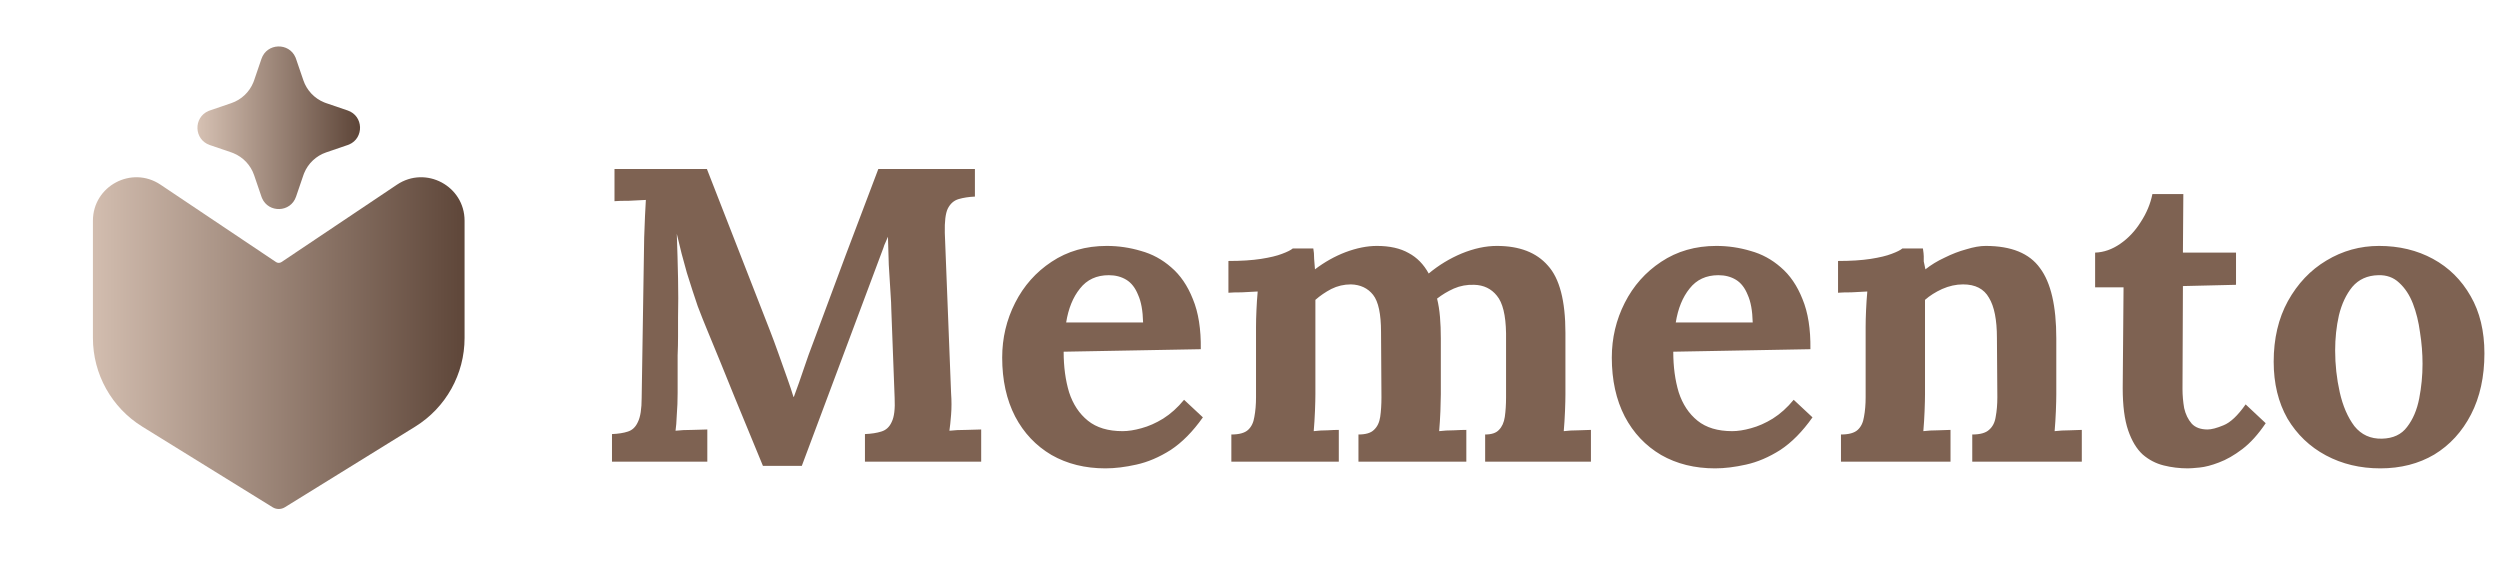
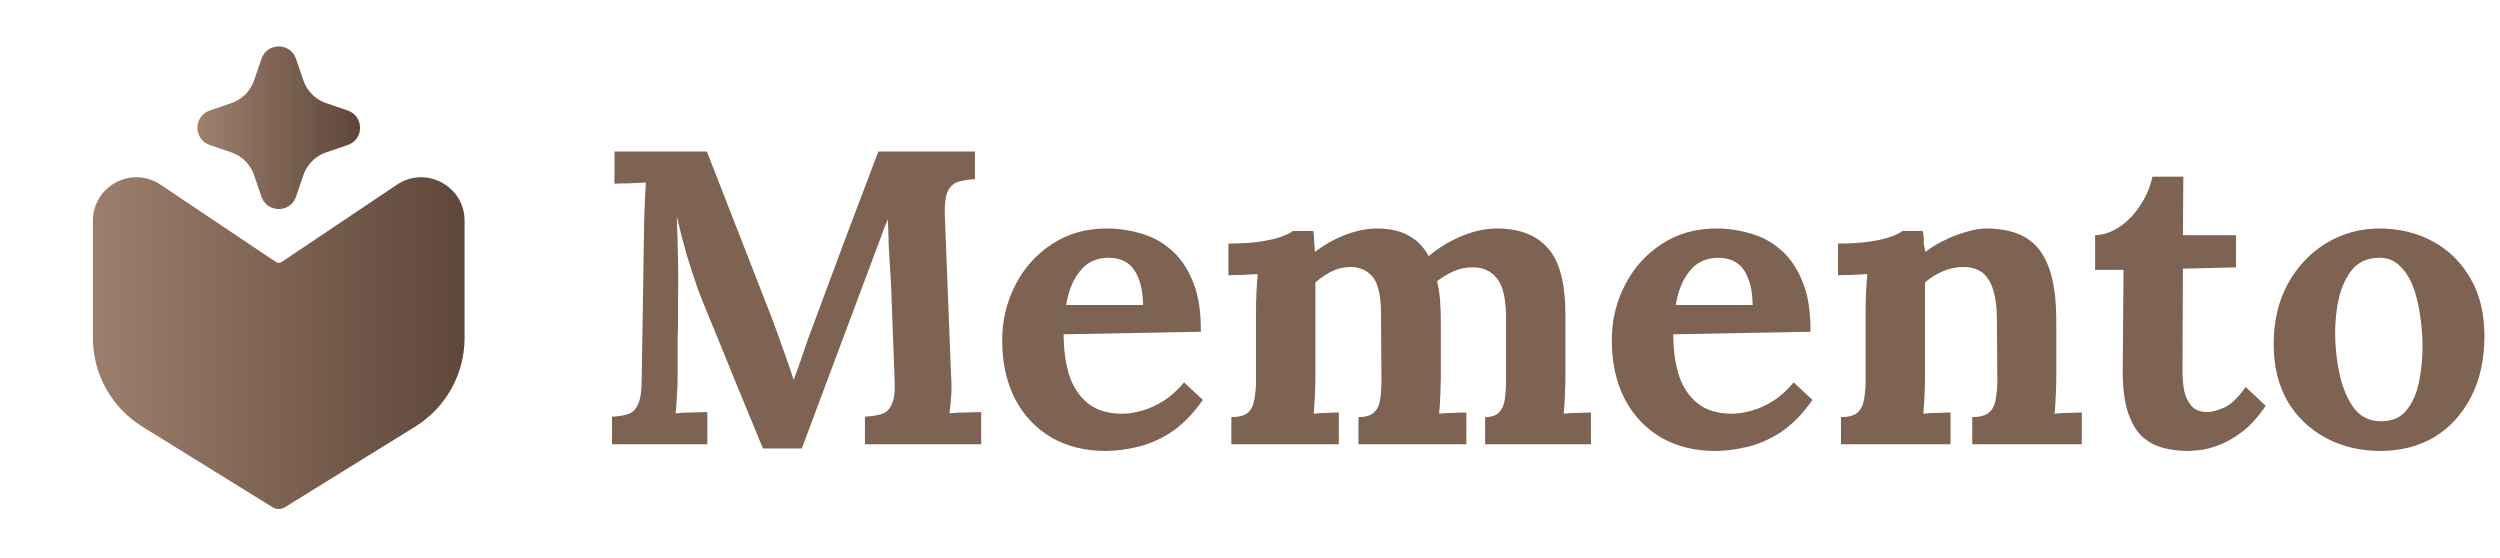
- <svg xmlns="http://www.w3.org/2000/svg" width="287" height="66" viewBox="0 0 287 66" fill="none">
-   <path d="M10.667 25.34C10.667 21.354 15.114 18.98 18.426 21.199L31.682 30.082C31.875 30.211 32.126 30.211 32.318 30.082L45.574 21.199C48.886 18.98 53.333 21.354 53.333 25.34V38.804C53.333 42.949 51.188 46.798 47.664 48.978L32.702 58.233C32.272 58.499 31.729 58.499 31.299 58.233L16.336 48.978C12.812 46.798 10.667 42.949 10.667 38.804V25.34Z" fill="url(#paint0_linear_573_2707)" />
-   <path d="M30.016 6.752C30.643 4.918 33.177 4.862 33.92 6.585L33.983 6.753L34.829 9.226C35.022 9.793 35.336 10.312 35.747 10.748C36.159 11.184 36.659 11.527 37.214 11.753L37.441 11.838L39.915 12.683C41.749 13.309 41.804 15.844 40.082 16.587L39.915 16.649L37.441 17.495C36.874 17.689 36.355 18.002 35.919 18.414C35.483 18.825 35.14 19.325 34.913 19.881L34.829 20.107L33.984 22.581C33.357 24.415 30.823 24.471 30.081 22.749L30.016 22.581L29.171 20.108C28.978 19.541 28.664 19.021 28.253 18.585C27.841 18.149 27.341 17.806 26.786 17.58L26.56 17.495L24.086 16.651C22.251 16.024 22.195 13.49 23.919 12.748L24.086 12.683L26.56 11.838C27.127 11.644 27.646 11.331 28.082 10.919C28.518 10.508 28.86 10.008 29.086 9.453L29.171 9.226L30.016 6.752Z" fill="url(#paint1_linear_573_2707)" />
-   <path d="M87.584 53.48C86.496 50.824 85.408 48.184 84.32 45.56C83.264 42.936 82.192 40.312 81.104 37.688C80.848 37.08 80.512 36.232 80.096 35.144C79.712 34.024 79.296 32.744 78.848 31.304C78.432 29.864 78.048 28.376 77.696 26.84C77.76 28.632 77.808 30.328 77.84 31.928C77.872 33.496 77.872 35 77.84 36.44C77.84 37.144 77.84 37.864 77.84 38.6C77.84 39.336 77.824 40.072 77.792 40.808C77.792 41.512 77.792 42.232 77.792 42.968C77.792 43.672 77.792 44.392 77.792 45.128C77.792 45.992 77.76 46.824 77.696 47.624C77.664 48.424 77.616 49.032 77.552 49.448C78.096 49.384 78.752 49.352 79.52 49.352C80.32 49.32 80.88 49.304 81.2 49.304V53H70.256V49.832C70.992 49.8 71.6 49.704 72.08 49.544C72.592 49.384 72.976 49.016 73.232 48.44C73.52 47.864 73.664 46.936 73.664 45.656L73.952 27.272C73.984 26.408 74.016 25.576 74.048 24.776C74.08 23.976 74.112 23.368 74.144 22.952C73.632 22.984 72.992 23.016 72.224 23.048C71.456 23.048 70.896 23.064 70.544 23.096V19.4H81.152L88.4 37.976C88.688 38.712 89.008 39.576 89.36 40.568C89.712 41.528 90.048 42.472 90.368 43.4C90.688 44.296 90.928 45.016 91.088 45.56H91.136C91.552 44.44 91.936 43.352 92.288 42.296C92.64 41.24 93.008 40.216 93.392 39.224C94.64 35.896 95.872 32.584 97.088 29.288C98.336 25.992 99.584 22.696 100.832 19.4H111.92V22.568C111.216 22.6 110.592 22.696 110.048 22.856C109.504 23.016 109.088 23.384 108.8 23.96C108.544 24.504 108.432 25.432 108.464 26.744L109.184 45.128C109.248 45.992 109.248 46.824 109.184 47.624C109.12 48.424 109.056 49.032 108.992 49.448C109.536 49.384 110.192 49.352 110.96 49.352C111.76 49.32 112.32 49.304 112.64 49.304V53H99.296V49.832C100.032 49.8 100.656 49.704 101.168 49.544C101.712 49.384 102.112 49.016 102.368 48.44C102.656 47.864 102.768 46.936 102.704 45.656L102.32 35.48C102.32 35.096 102.288 34.44 102.224 33.512C102.16 32.552 102.096 31.512 102.032 30.392C102 29.24 101.968 28.168 101.936 27.176C101.84 27.4 101.744 27.624 101.648 27.848C101.552 28.04 101.472 28.248 101.408 28.472L92.048 53.48H87.584ZM126.907 53.768C124.571 53.768 122.507 53.256 120.715 52.232C118.923 51.176 117.531 49.704 116.539 47.816C115.547 45.896 115.051 43.64 115.051 41.048C115.051 38.808 115.547 36.712 116.539 34.76C117.531 32.808 118.923 31.24 120.715 30.056C122.539 28.84 124.651 28.232 127.051 28.232C128.395 28.232 129.707 28.424 130.987 28.808C132.267 29.16 133.419 29.784 134.443 30.68C135.499 31.576 136.331 32.792 136.939 34.328C137.579 35.864 137.883 37.784 137.851 40.088L122.107 40.376C122.107 42.104 122.315 43.656 122.731 45.032C123.179 46.408 123.899 47.496 124.891 48.296C125.883 49.096 127.211 49.496 128.875 49.496C129.515 49.496 130.235 49.384 131.035 49.16C131.867 48.936 132.699 48.568 133.531 48.056C134.395 47.512 135.195 46.792 135.931 45.896L138.091 47.912C136.939 49.544 135.707 50.792 134.395 51.656C133.083 52.488 131.771 53.048 130.459 53.336C129.179 53.624 127.995 53.768 126.907 53.768ZM122.395 37.016H131.227C131.195 35.672 131.003 34.616 130.651 33.848C130.331 33.048 129.883 32.472 129.307 32.12C128.731 31.768 128.059 31.592 127.291 31.592C125.883 31.592 124.779 32.104 123.979 33.128C123.179 34.12 122.651 35.416 122.395 37.016ZM141.359 53V49.88C142.255 49.88 142.895 49.704 143.279 49.352C143.663 49 143.903 48.504 143.999 47.864C144.127 47.192 144.191 46.44 144.191 45.608V37.544C144.191 36.968 144.207 36.328 144.239 35.624C144.271 34.888 144.319 34.168 144.383 33.464C143.871 33.496 143.263 33.528 142.559 33.56C141.887 33.56 141.375 33.576 141.023 33.608V29.96C142.495 29.96 143.743 29.88 144.767 29.72C145.791 29.56 146.591 29.368 147.167 29.144C147.775 28.92 148.191 28.712 148.415 28.52H150.767C150.831 28.84 150.863 29.24 150.863 29.72C150.895 30.2 150.927 30.6 150.959 30.92C152.047 30.088 153.215 29.432 154.463 28.952C155.743 28.472 156.943 28.232 158.063 28.232C159.535 28.232 160.751 28.504 161.711 29.048C162.671 29.56 163.439 30.344 164.015 31.4C165.167 30.44 166.431 29.672 167.807 29.096C169.215 28.52 170.559 28.232 171.839 28.232C174.431 28.232 176.383 28.984 177.695 30.488C179.039 31.96 179.711 34.536 179.711 38.216V45.272C179.711 45.72 179.695 46.36 179.663 47.192C179.631 47.992 179.583 48.76 179.519 49.496C180.031 49.432 180.591 49.4 181.199 49.4C181.839 49.368 182.319 49.352 182.639 49.352V53H170.495V49.88C171.231 49.88 171.759 49.704 172.079 49.352C172.431 49 172.655 48.504 172.751 47.864C172.847 47.192 172.895 46.44 172.895 45.608V38.264C172.863 36.184 172.511 34.744 171.839 33.944C171.199 33.144 170.335 32.728 169.247 32.696C168.415 32.664 167.631 32.808 166.895 33.128C166.191 33.448 165.551 33.832 164.975 34.28C165.135 34.92 165.247 35.624 165.311 36.392C165.375 37.16 165.407 37.976 165.407 38.84C165.407 39.928 165.407 41 165.407 42.056C165.407 43.112 165.407 44.184 165.407 45.272C165.407 45.72 165.391 46.36 165.359 47.192C165.327 47.992 165.279 48.76 165.215 49.496C165.727 49.432 166.287 49.4 166.895 49.4C167.503 49.368 167.983 49.352 168.335 49.352V53H155.951V49.88C156.783 49.88 157.375 49.704 157.727 49.352C158.111 49 158.351 48.504 158.447 47.864C158.543 47.192 158.591 46.44 158.591 45.608L158.543 38.12C158.543 36.04 158.239 34.616 157.631 33.848C157.023 33.08 156.175 32.68 155.087 32.648C154.287 32.648 153.535 32.824 152.831 33.176C152.159 33.528 151.551 33.944 151.007 34.424C151.007 34.84 151.007 35.24 151.007 35.624C151.007 36.008 151.007 36.408 151.007 36.824V45.272C151.007 45.72 150.991 46.36 150.959 47.192C150.927 47.992 150.879 48.76 150.815 49.496C151.327 49.432 151.855 49.4 152.399 49.4C152.943 49.368 153.375 49.352 153.695 49.352V53H141.359ZM196.891 53.768C194.555 53.768 192.491 53.256 190.699 52.232C188.907 51.176 187.515 49.704 186.523 47.816C185.531 45.896 185.035 43.64 185.035 41.048C185.035 38.808 185.531 36.712 186.523 34.76C187.515 32.808 188.907 31.24 190.699 30.056C192.523 28.84 194.635 28.232 197.035 28.232C198.379 28.232 199.691 28.424 200.971 28.808C202.251 29.16 203.403 29.784 204.427 30.68C205.483 31.576 206.315 32.792 206.923 34.328C207.563 35.864 207.867 37.784 207.835 40.088L192.091 40.376C192.091 42.104 192.299 43.656 192.715 45.032C193.163 46.408 193.883 47.496 194.875 48.296C195.867 49.096 197.195 49.496 198.859 49.496C199.499 49.496 200.219 49.384 201.019 49.16C201.851 48.936 202.683 48.568 203.515 48.056C204.379 47.512 205.179 46.792 205.915 45.896L208.075 47.912C206.923 49.544 205.691 50.792 204.379 51.656C203.067 52.488 201.755 53.048 200.443 53.336C199.163 53.624 197.979 53.768 196.891 53.768ZM192.379 37.016H201.211C201.179 35.672 200.987 34.616 200.635 33.848C200.315 33.048 199.867 32.472 199.291 32.12C198.715 31.768 198.043 31.592 197.275 31.592C195.867 31.592 194.763 32.104 193.963 33.128C193.163 34.12 192.635 35.416 192.379 37.016ZM211.343 53V49.88C212.239 49.88 212.879 49.704 213.263 49.352C213.647 49 213.887 48.504 213.983 47.864C214.111 47.192 214.175 46.44 214.175 45.608V37.544C214.175 36.968 214.191 36.328 214.223 35.624C214.255 34.888 214.303 34.168 214.367 33.464C213.855 33.496 213.247 33.528 212.543 33.56C211.871 33.56 211.359 33.576 211.007 33.608V29.96C212.479 29.96 213.727 29.88 214.751 29.72C215.775 29.56 216.575 29.368 217.151 29.144C217.759 28.92 218.175 28.712 218.399 28.52H220.751C220.815 28.936 220.847 29.24 220.847 29.432C220.847 29.624 220.847 29.816 220.847 30.008C220.879 30.168 220.943 30.472 221.039 30.92C221.679 30.408 222.415 29.96 223.247 29.576C224.079 29.16 224.911 28.84 225.743 28.616C226.575 28.36 227.311 28.232 227.951 28.232C230.895 28.232 232.975 29.08 234.191 30.776C235.439 32.44 236.063 35.128 236.063 38.84V45.272C236.063 45.72 236.047 46.36 236.015 47.192C235.983 47.992 235.935 48.76 235.871 49.496C236.415 49.432 236.991 49.4 237.599 49.4C238.207 49.368 238.671 49.352 238.991 49.352V53H226.415V49.88C227.311 49.88 227.951 49.704 228.335 49.352C228.751 49 229.007 48.504 229.103 47.864C229.231 47.192 229.295 46.44 229.295 45.608L229.247 38.792C229.247 36.712 228.943 35.176 228.335 34.184C227.759 33.16 226.767 32.648 225.359 32.648C224.559 32.648 223.759 32.824 222.959 33.176C222.191 33.528 221.535 33.944 220.991 34.424C220.991 34.872 220.991 35.336 220.991 35.816C220.991 36.264 220.991 36.712 220.991 37.16V45.272C220.991 45.72 220.975 46.36 220.943 47.192C220.911 47.992 220.863 48.76 220.799 49.496C221.311 49.432 221.871 49.4 222.479 49.4C223.119 49.368 223.599 49.352 223.919 49.352V53H211.343ZM251.175 53.768C250.215 53.768 249.287 53.656 248.391 53.432C247.495 53.208 246.695 52.792 245.991 52.184C245.287 51.544 244.727 50.616 244.311 49.4C243.895 48.184 243.687 46.568 243.687 44.552L243.783 32.984H240.519V29C241.511 28.968 242.471 28.632 243.399 27.992C244.327 27.352 245.111 26.52 245.751 25.496C246.423 24.472 246.871 23.4 247.095 22.28H250.647L250.599 29H256.695V32.696L250.599 32.84L250.551 44.648C250.551 45.384 250.615 46.12 250.743 46.856C250.903 47.56 251.191 48.152 251.607 48.632C252.023 49.08 252.631 49.304 253.431 49.304C253.879 49.304 254.487 49.144 255.255 48.824C256.055 48.504 256.903 47.704 257.799 46.424L260.103 48.584C259.239 49.864 258.343 50.856 257.415 51.56C256.487 52.264 255.591 52.776 254.727 53.096C253.895 53.416 253.159 53.608 252.519 53.672C251.879 53.736 251.431 53.768 251.175 53.768ZM273.259 53.768C270.955 53.768 268.875 53.272 267.019 52.28C265.163 51.288 263.691 49.88 262.603 48.056C261.547 46.2 261.019 44.024 261.019 41.528C261.019 38.872 261.563 36.552 262.651 34.568C263.771 32.552 265.243 31 267.067 29.912C268.923 28.792 270.939 28.232 273.115 28.232C275.419 28.232 277.483 28.728 279.307 29.72C281.131 30.712 282.571 32.136 283.627 33.992C284.683 35.816 285.211 38.008 285.211 40.568C285.211 43.256 284.699 45.592 283.675 47.576C282.651 49.56 281.243 51.096 279.451 52.184C277.659 53.24 275.595 53.768 273.259 53.768ZM273.451 50.36C274.731 50.328 275.691 49.88 276.331 49.016C277.003 48.152 277.467 47.064 277.723 45.752C277.979 44.44 278.107 43.112 278.107 41.768C278.107 40.584 278.011 39.384 277.819 38.168C277.659 36.952 277.387 35.848 277.003 34.856C276.619 33.864 276.091 33.064 275.419 32.456C274.779 31.848 273.979 31.56 273.019 31.592C271.771 31.624 270.779 32.072 270.043 32.936C269.339 33.8 268.827 34.888 268.507 36.2C268.219 37.48 268.075 38.824 268.075 40.232C268.075 41.864 268.251 43.464 268.603 45.032C268.955 46.6 269.515 47.896 270.283 48.92C271.083 49.912 272.139 50.392 273.451 50.36Z" fill="#7E6252" />
+ <svg xmlns="http://www.w3.org/2000/svg" width="287" height="64" viewBox="0 0 287 64" fill="none">
+   <path d="M10.666 25.34C10.666 21.354 15.114 18.98 18.426 21.199L31.682 30.082C31.874 30.211 32.125 30.211 32.318 30.082L45.574 21.199C48.886 18.98 53.333 21.354 53.333 25.34V38.804C53.333 42.949 51.188 46.798 47.663 48.978L32.701 58.233C32.271 58.499 31.728 58.499 31.298 58.233L16.336 48.978C12.812 46.798 10.666 42.949 10.666 38.804V25.34Z" fill="url(#paint0_linear_650_4218)" />
+   <path d="M30.016 6.752C30.642 4.918 33.177 4.862 33.92 6.585L33.983 6.753L34.828 9.226C35.022 9.794 35.335 10.313 35.747 10.749C36.158 11.184 36.659 11.527 37.214 11.753L37.441 11.838L39.914 12.683C41.749 13.31 41.804 15.844 40.082 16.587L39.914 16.65L37.441 17.495C36.874 17.689 36.354 18.002 35.918 18.414C35.482 18.825 35.139 19.326 34.913 19.881L34.828 20.107L33.984 22.581C33.357 24.416 30.823 24.471 30.081 22.749L30.016 22.581L29.171 20.108C28.977 19.541 28.664 19.021 28.253 18.585C27.841 18.149 27.341 17.807 26.786 17.58L26.559 17.495L24.086 16.651C22.251 16.024 22.195 13.49 23.918 12.748L24.086 12.683L26.559 11.838C27.127 11.644 27.646 11.331 28.081 10.92C28.517 10.508 28.86 10.008 29.086 9.453L29.171 9.226L30.016 6.752Z" fill="url(#paint1_linear_650_4218)" />
+   <path d="M87.584 51.48C86.496 48.824 85.408 46.184 84.32 43.56C83.264 40.936 82.192 38.312 81.104 35.688C80.848 35.08 80.512 34.232 80.096 33.144C79.712 32.024 79.296 30.744 78.848 29.304C78.432 27.864 78.048 26.376 77.696 24.84C77.76 26.632 77.808 28.328 77.84 29.928C77.872 31.496 77.872 33 77.84 34.44C77.84 35.144 77.84 35.864 77.84 36.6C77.84 37.336 77.824 38.072 77.792 38.808C77.792 39.512 77.792 40.232 77.792 40.968C77.792 41.672 77.792 42.392 77.792 43.128C77.792 43.992 77.76 44.824 77.696 45.624C77.664 46.424 77.616 47.032 77.552 47.448C78.096 47.384 78.752 47.352 79.52 47.352C80.32 47.32 80.88 47.304 81.2 47.304V51H70.256V47.832C70.992 47.8 71.6 47.704 72.08 47.544C72.592 47.384 72.976 47.016 73.232 46.44C73.52 45.864 73.664 44.936 73.664 43.656L73.952 25.272C73.984 24.408 74.016 23.576 74.048 22.776C74.08 21.976 74.112 21.368 74.144 20.952C73.632 20.984 72.992 21.016 72.224 21.048C71.456 21.048 70.896 21.064 70.544 21.096V17.4H81.152L88.4 35.976C88.688 36.712 89.008 37.576 89.36 38.568C89.712 39.528 90.048 40.472 90.368 41.4C90.688 42.296 90.928 43.016 91.088 43.56H91.136C91.552 42.44 91.936 41.352 92.288 40.296C92.64 39.24 93.008 38.216 93.392 37.224C94.64 33.896 95.872 30.584 97.088 27.288C98.336 23.992 99.584 20.696 100.832 17.4H111.92V20.568C111.216 20.6 110.592 20.696 110.048 20.856C109.504 21.016 109.088 21.384 108.8 21.96C108.544 22.504 108.432 23.432 108.464 24.744L109.184 43.128C109.248 43.992 109.248 44.824 109.184 45.624C109.12 46.424 109.056 47.032 108.992 47.448C109.536 47.384 110.192 47.352 110.96 47.352C111.76 47.32 112.32 47.304 112.64 47.304V51H99.296V47.832C100.032 47.8 100.656 47.704 101.168 47.544C101.712 47.384 102.112 47.016 102.368 46.44C102.656 45.864 102.768 44.936 102.704 43.656L102.32 33.48C102.32 33.096 102.288 32.44 102.224 31.512C102.16 30.552 102.096 29.512 102.032 28.392C102 27.24 101.968 26.168 101.936 25.176C101.84 25.4 101.744 25.624 101.648 25.848C101.552 26.04 101.472 26.248 101.408 26.472L92.048 51.48H87.584ZM126.907 51.768C124.571 51.768 122.507 51.256 120.715 50.232C118.923 49.176 117.531 47.704 116.539 45.816C115.547 43.896 115.051 41.64 115.051 39.048C115.051 36.808 115.547 34.712 116.539 32.76C117.531 30.808 118.923 29.24 120.715 28.056C122.539 26.84 124.651 26.232 127.051 26.232C128.395 26.232 129.707 26.424 130.987 26.808C132.267 27.16 133.419 27.784 134.443 28.68C135.499 29.576 136.331 30.792 136.939 32.328C137.579 33.864 137.883 35.784 137.851 38.088L122.107 38.376C122.107 40.104 122.315 41.656 122.731 43.032C123.179 44.408 123.899 45.496 124.891 46.296C125.883 47.096 127.211 47.496 128.875 47.496C129.515 47.496 130.235 47.384 131.035 47.16C131.867 46.936 132.699 46.568 133.531 46.056C134.395 45.512 135.195 44.792 135.931 43.896L138.091 45.912C136.939 47.544 135.707 48.792 134.395 49.656C133.083 50.488 131.771 51.048 130.459 51.336C129.179 51.624 127.995 51.768 126.907 51.768ZM122.395 35.016H131.227C131.195 33.672 131.003 32.616 130.651 31.848C130.331 31.048 129.883 30.472 129.307 30.12C128.731 29.768 128.059 29.592 127.291 29.592C125.883 29.592 124.779 30.104 123.979 31.128C123.179 32.12 122.651 33.416 122.395 35.016ZM141.359 51V47.88C142.255 47.88 142.895 47.704 143.279 47.352C143.663 47 143.903 46.504 143.999 45.864C144.127 45.192 144.191 44.44 144.191 43.608V35.544C144.191 34.968 144.207 34.328 144.239 33.624C144.271 32.888 144.319 32.168 144.383 31.464C143.871 31.496 143.263 31.528 142.559 31.56C141.887 31.56 141.375 31.576 141.023 31.608V27.96C142.495 27.96 143.743 27.88 144.767 27.72C145.791 27.56 146.591 27.368 147.167 27.144C147.775 26.92 148.191 26.712 148.415 26.52H150.767C150.831 26.84 150.863 27.24 150.863 27.72C150.895 28.2 150.927 28.6 150.959 28.92C152.047 28.088 153.215 27.432 154.463 26.952C155.743 26.472 156.943 26.232 158.063 26.232C159.535 26.232 160.751 26.504 161.711 27.048C162.671 27.56 163.439 28.344 164.015 29.4C165.167 28.44 166.431 27.672 167.807 27.096C169.215 26.52 170.559 26.232 171.839 26.232C174.431 26.232 176.383 26.984 177.695 28.488C179.039 29.96 179.711 32.536 179.711 36.216V43.272C179.711 43.72 179.695 44.36 179.663 45.192C179.631 45.992 179.583 46.76 179.519 47.496C180.031 47.432 180.591 47.4 181.199 47.4C181.839 47.368 182.319 47.352 182.639 47.352V51H170.495V47.88C171.231 47.88 171.759 47.704 172.079 47.352C172.431 47 172.655 46.504 172.751 45.864C172.847 45.192 172.895 44.44 172.895 43.608V36.264C172.863 34.184 172.511 32.744 171.839 31.944C171.199 31.144 170.335 30.728 169.247 30.696C168.415 30.664 167.631 30.808 166.895 31.128C166.191 31.448 165.551 31.832 164.975 32.28C165.135 32.92 165.247 33.624 165.311 34.392C165.375 35.16 165.407 35.976 165.407 36.84C165.407 37.928 165.407 39 165.407 40.056C165.407 41.112 165.407 42.184 165.407 43.272C165.407 43.72 165.391 44.36 165.359 45.192C165.327 45.992 165.279 46.76 165.215 47.496C165.727 47.432 166.287 47.4 166.895 47.4C167.503 47.368 167.983 47.352 168.335 47.352V51H155.951V47.88C156.783 47.88 157.375 47.704 157.727 47.352C158.111 47 158.351 46.504 158.447 45.864C158.543 45.192 158.591 44.44 158.591 43.608L158.543 36.12C158.543 34.04 158.239 32.616 157.631 31.848C157.023 31.08 156.175 30.68 155.087 30.648C154.287 30.648 153.535 30.824 152.831 31.176C152.159 31.528 151.551 31.944 151.007 32.424C151.007 32.84 151.007 33.24 151.007 33.624C151.007 34.008 151.007 34.408 151.007 34.824V43.272C151.007 43.72 150.991 44.36 150.959 45.192C150.927 45.992 150.879 46.76 150.815 47.496C151.327 47.432 151.855 47.4 152.399 47.4C152.943 47.368 153.375 47.352 153.695 47.352V51H141.359ZM196.891 51.768C194.555 51.768 192.491 51.256 190.699 50.232C188.907 49.176 187.515 47.704 186.523 45.816C185.531 43.896 185.035 41.64 185.035 39.048C185.035 36.808 185.531 34.712 186.523 32.76C187.515 30.808 188.907 29.24 190.699 28.056C192.523 26.84 194.635 26.232 197.035 26.232C198.379 26.232 199.691 26.424 200.971 26.808C202.251 27.16 203.403 27.784 204.427 28.68C205.483 29.576 206.315 30.792 206.923 32.328C207.563 33.864 207.867 35.784 207.835 38.088L192.091 38.376C192.091 40.104 192.299 41.656 192.715 43.032C193.163 44.408 193.883 45.496 194.875 46.296C195.867 47.096 197.195 47.496 198.859 47.496C199.499 47.496 200.219 47.384 201.019 47.16C201.851 46.936 202.683 46.568 203.515 46.056C204.379 45.512 205.179 44.792 205.915 43.896L208.075 45.912C206.923 47.544 205.691 48.792 204.379 49.656C203.067 50.488 201.755 51.048 200.443 51.336C199.163 51.624 197.979 51.768 196.891 51.768ZM192.379 35.016H201.211C201.179 33.672 200.987 32.616 200.635 31.848C200.315 31.048 199.867 30.472 199.291 30.12C198.715 29.768 198.043 29.592 197.275 29.592C195.867 29.592 194.763 30.104 193.963 31.128C193.163 32.12 192.635 33.416 192.379 35.016ZM211.343 51V47.88C212.239 47.88 212.879 47.704 213.263 47.352C213.647 47 213.887 46.504 213.983 45.864C214.111 45.192 214.175 44.44 214.175 43.608V35.544C214.175 34.968 214.191 34.328 214.223 33.624C214.255 32.888 214.303 32.168 214.367 31.464C213.855 31.496 213.247 31.528 212.543 31.56C211.871 31.56 211.359 31.576 211.007 31.608V27.96C212.479 27.96 213.727 27.88 214.751 27.72C215.775 27.56 216.575 27.368 217.151 27.144C217.759 26.92 218.175 26.712 218.399 26.52H220.751C220.815 26.936 220.847 27.24 220.847 27.432C220.847 27.624 220.847 27.816 220.847 28.008C220.879 28.168 220.943 28.472 221.039 28.92C221.679 28.408 222.415 27.96 223.247 27.576C224.079 27.16 224.911 26.84 225.743 26.616C226.575 26.36 227.311 26.232 227.951 26.232C230.895 26.232 232.975 27.08 234.191 28.776C235.439 30.44 236.063 33.128 236.063 36.84V43.272C236.063 43.72 236.047 44.36 236.015 45.192C235.983 45.992 235.935 46.76 235.871 47.496C236.415 47.432 236.991 47.4 237.599 47.4C238.207 47.368 238.671 47.352 238.991 47.352V51H226.415V47.88C227.311 47.88 227.951 47.704 228.335 47.352C228.751 47 229.007 46.504 229.103 45.864C229.231 45.192 229.295 44.44 229.295 43.608L229.247 36.792C229.247 34.712 228.943 33.176 228.335 32.184C227.759 31.16 226.767 30.648 225.359 30.648C224.559 30.648 223.759 30.824 222.959 31.176C222.191 31.528 221.535 31.944 220.991 32.424C220.991 32.872 220.991 33.336 220.991 33.816C220.991 34.264 220.991 34.712 220.991 35.16V43.272C220.991 43.72 220.975 44.36 220.943 45.192C220.911 45.992 220.863 46.76 220.799 47.496C221.311 47.432 221.871 47.4 222.479 47.4C223.119 47.368 223.599 47.352 223.919 47.352V51H211.343ZM251.175 51.768C250.215 51.768 249.287 51.656 248.391 51.432C247.495 51.208 246.695 50.792 245.991 50.184C245.287 49.544 244.727 48.616 244.311 47.4C243.895 46.184 243.687 44.568 243.687 42.552L243.783 30.984H240.519V27C241.511 26.968 242.471 26.632 243.399 25.992C244.327 25.352 245.111 24.52 245.751 23.496C246.423 22.472 246.871 21.4 247.095 20.28H250.647L250.599 27H256.695V30.696L250.599 30.84L250.551 42.648C250.551 43.384 250.615 44.12 250.743 44.856C250.903 45.56 251.191 46.152 251.607 46.632C252.023 47.08 252.631 47.304 253.431 47.304C253.879 47.304 254.487 47.144 255.255 46.824C256.055 46.504 256.903 45.704 257.799 44.424L260.103 46.584C259.239 47.864 258.343 48.856 257.415 49.56C256.487 50.264 255.591 50.776 254.727 51.096C253.895 51.416 253.159 51.608 252.519 51.672C251.879 51.736 251.431 51.768 251.175 51.768ZM273.259 51.768C270.955 51.768 268.875 51.272 267.019 50.28C265.163 49.288 263.691 47.88 262.603 46.056C261.547 44.2 261.019 42.024 261.019 39.528C261.019 36.872 261.563 34.552 262.651 32.568C263.771 30.552 265.243 29 267.067 27.912C268.923 26.792 270.939 26.232 273.115 26.232C275.419 26.232 277.483 26.728 279.307 27.72C281.131 28.712 282.571 30.136 283.627 31.992C284.683 33.816 285.211 36.008 285.211 38.568C285.211 41.256 284.699 43.592 283.675 45.576C282.651 47.56 281.243 49.096 279.451 50.184C277.659 51.24 275.595 51.768 273.259 51.768ZM273.451 48.36C274.731 48.328 275.691 47.88 276.331 47.016C277.003 46.152 277.467 45.064 277.723 43.752C277.979 42.44 278.107 41.112 278.107 39.768C278.107 38.584 278.011 37.384 277.819 36.168C277.659 34.952 277.387 33.848 277.003 32.856C276.619 31.864 276.091 31.064 275.419 30.456C274.779 29.848 273.979 29.56 273.019 29.592C271.771 29.624 270.779 30.072 270.043 30.936C269.339 31.8 268.827 32.888 268.507 34.2C268.219 35.48 268.075 36.824 268.075 38.232C268.075 39.864 268.251 41.464 268.603 43.032C268.955 44.6 269.515 45.896 270.283 46.92C271.083 47.912 272.139 48.392 273.451 48.36Z" fill="#7E6252" />
  <defs>
-     <linearGradient id="paint0_linear_573_2707" x1="53" y1="37" x2="10" y2="37" gradientUnits="userSpaceOnUse">
+     <linearGradient id="paint0_linear_650_4218" x1="52.999" y1="37" x2="10" y2="37" gradientUnits="userSpaceOnUse">
      <stop stop-color="#5F473A" />
-       <stop offset="1" stop-color="#D4BFB1" />
+       <stop offset="1" stop-color="#9D7F6C" />
    </linearGradient>
-     <linearGradient id="paint1_linear_573_2707" x1="41" y1="15" x2="23" y2="15" gradientUnits="userSpaceOnUse">
+     <linearGradient id="paint1_linear_650_4218" x1="40.999" y1="15" x2="23" y2="15" gradientUnits="userSpaceOnUse">
      <stop stop-color="#5F473A" />
-       <stop offset="1" stop-color="#D4BFB1" />
+       <stop offset="1" stop-color="#9D7F6C" />
    </linearGradient>
  </defs>
</svg>
